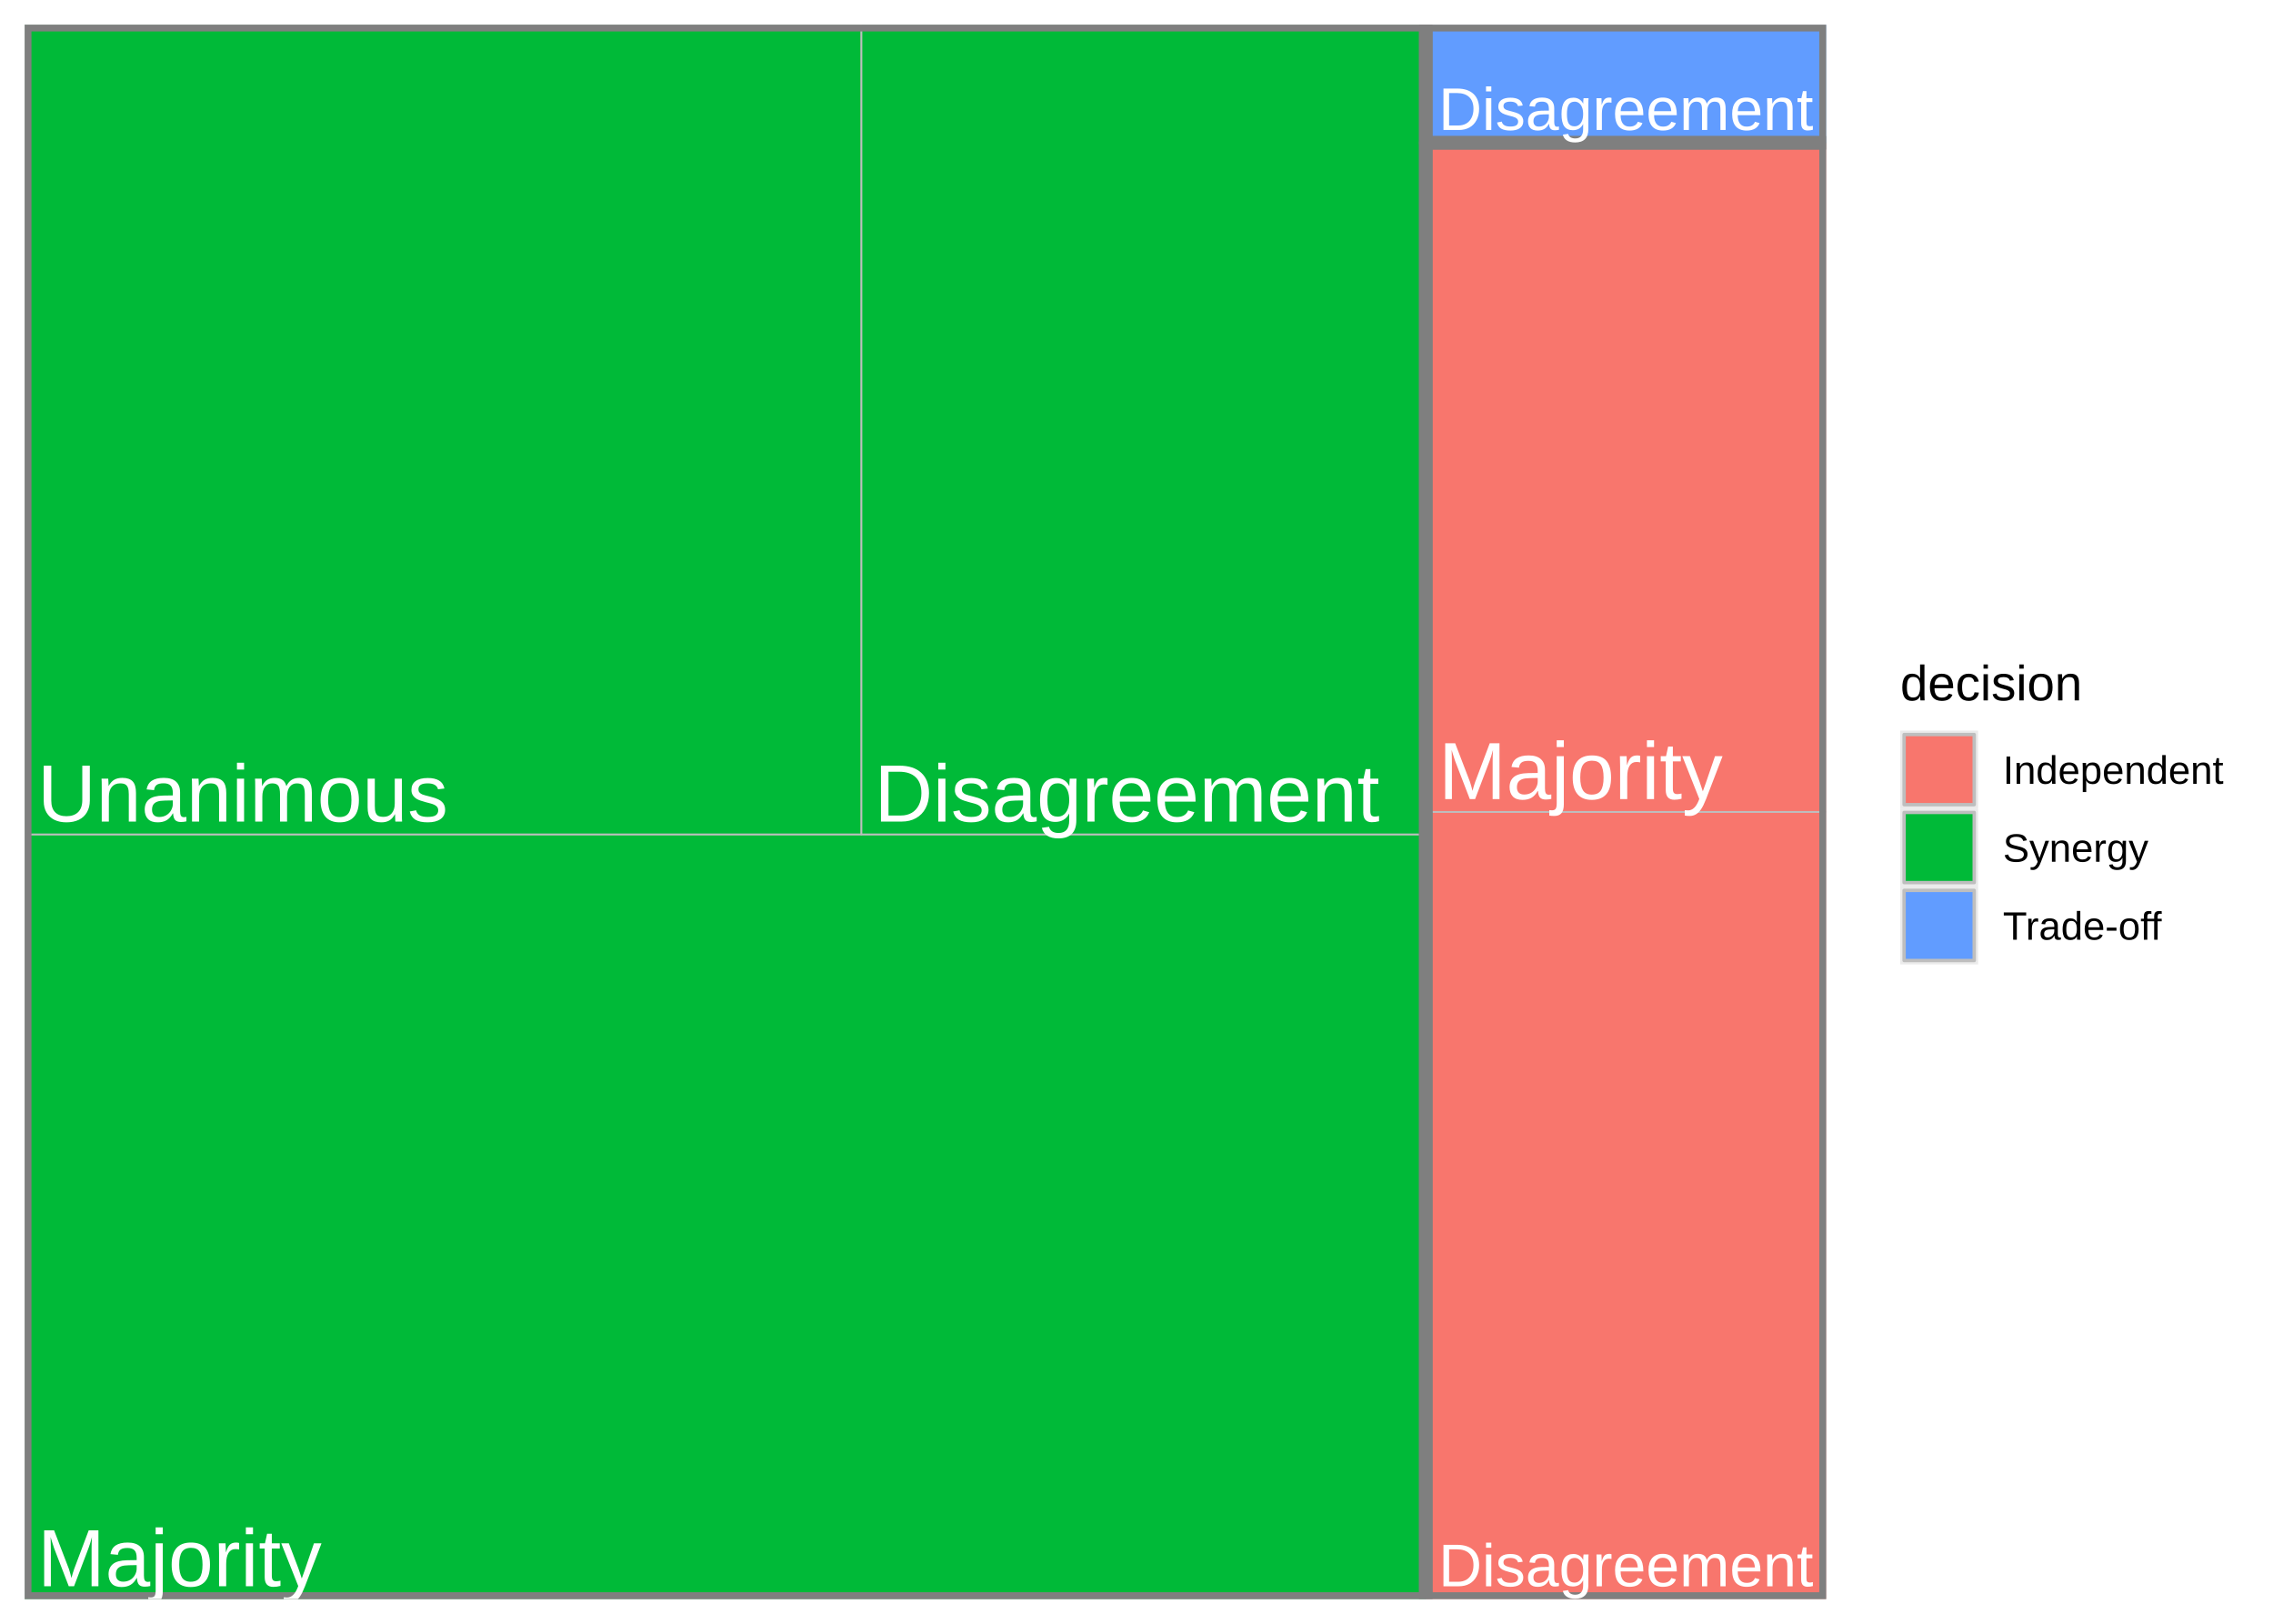
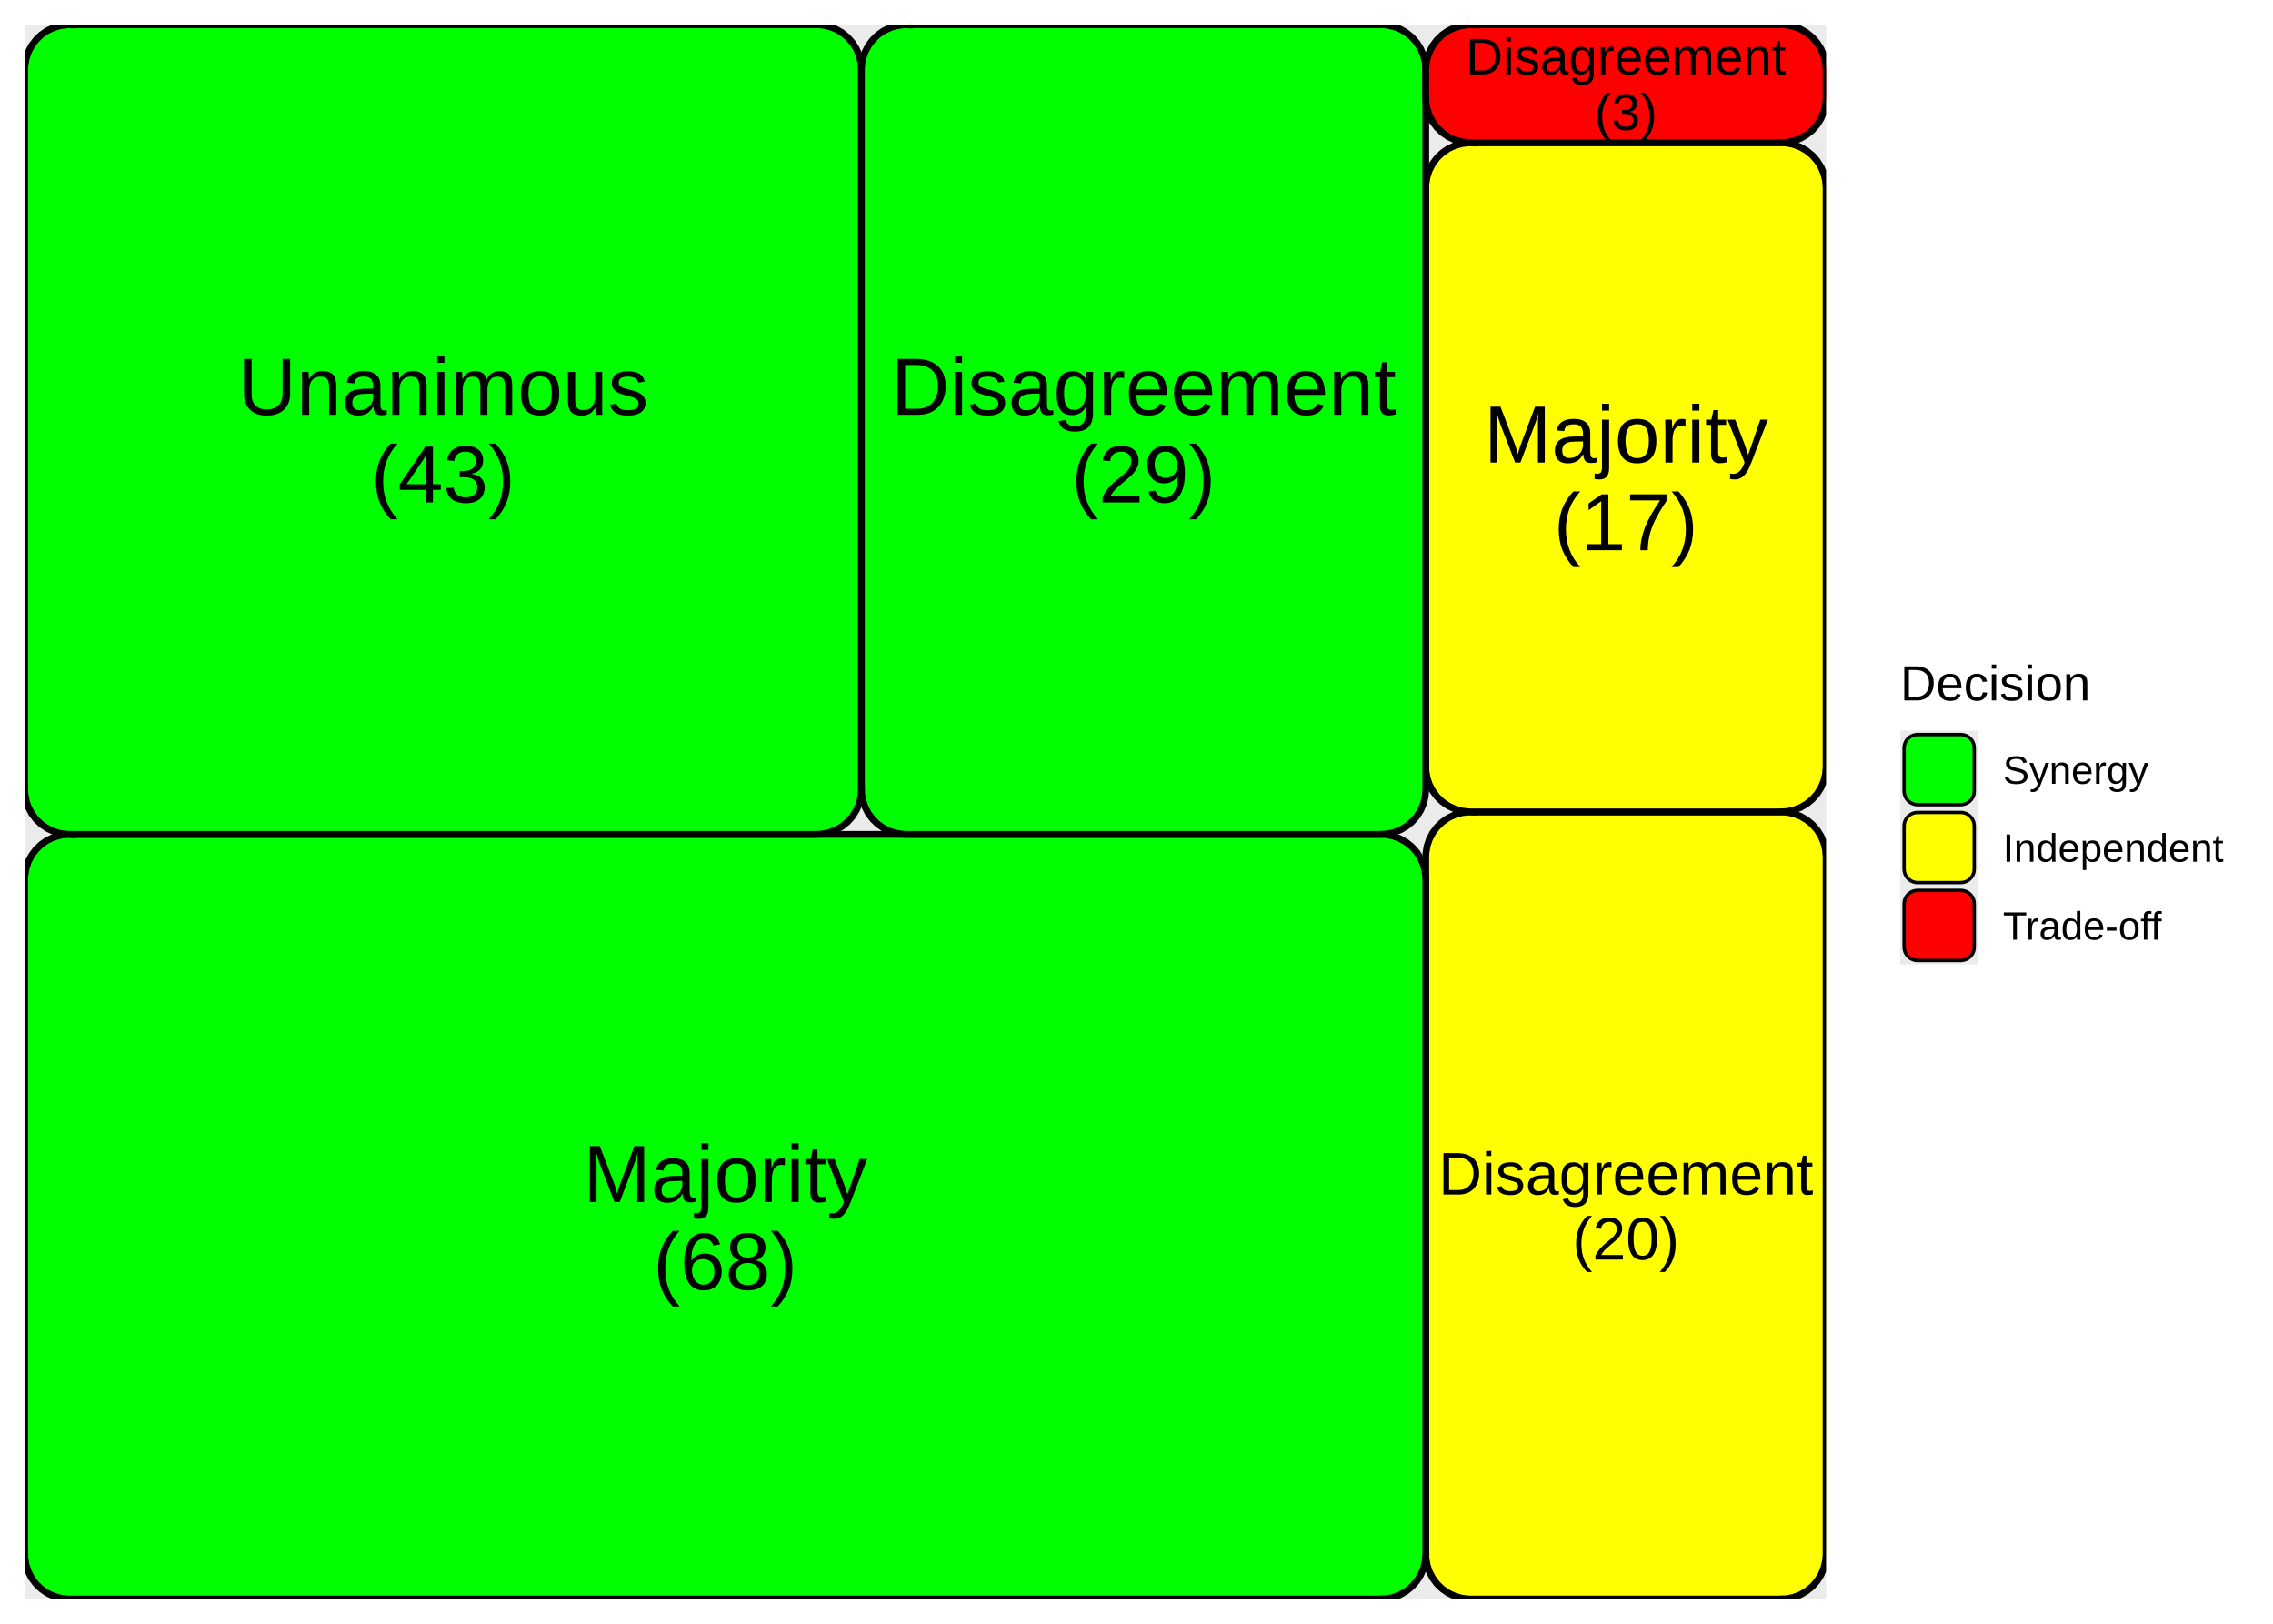
<svg xmlns="http://www.w3.org/2000/svg" class="svglite" width="504.00pt" height="360.00pt" viewBox="0 0 504.00 360.00">
  <defs>
    <style type="text/css">
    .svglite line, .svglite polyline, .svglite polygon, .svglite path, .svglite rect, .svglite circle {
      fill: none;
      stroke: #000000;
      stroke-linecap: round;
      stroke-linejoin: round;
      stroke-miterlimit: 10.00;
    }
    .svglite text {
      white-space: pre;
    }
  </style>
  </defs>
  <rect width="100%" height="100%" style="stroke: none; fill: #FFFFFF;" />
  <defs>
    <clipPath id="cpMC4wMHw1MDQuMDB8MC4wMHwzNjAuMDA=">
      <rect x="0.00" y="0.00" width="504.00" height="360.00" />
    </clipPath>
  </defs>
  <g clip-path="url(#cpMC4wMHw1MDQuMDB8MC4wMHwzNjAuMDA=)">
    <rect x="0.00" y="0.00" width="504.00" height="360.00" style="stroke-width: 1.07; stroke: #FFFFFF; fill: #FFFFFF;" />
  </g>
  <defs>
    <clipPath id="cpNS40OHw0MDQuOTB8NS40OHwzNTQuNTI=">
      <rect x="5.48" y="5.48" width="399.42" height="349.04" />
    </clipPath>
  </defs>
  <g clip-path="url(#cpNS40OHw0MDQuOTB8NS40OHwzNTQuNTI=)">
    <rect x="5.48" y="5.48" width="399.42" height="349.04" style="stroke-width: 1.07; stroke: none; fill: #EBEBEB;" />
-     <polygon points="316.14,354.52 404.90,354.52 404.90,354.52 404.90,354.52 404.90,354.52 404.90,354.52 404.90,354.52 404.90,354.52 404.90,354.52 404.90,354.52 404.90,354.52 404.90,354.52 404.90,354.52 404.90,354.52 404.90,180.00 404.90,180.00 404.90,180.00 404.90,180.00 404.90,180.00 404.90,180.00 404.90,180.00 404.90,180.00 404.90,180.00 404.90,180.00 404.90,180.00 404.90,180.00 316.14,180.00 316.14,180.00 316.14,180.00 316.14,180.00 316.14,180.00 316.14,180.00 316.14,180.00 316.14,180.00 316.14,180.00 316.14,180.00 316.14,180.00 316.14,180.00 316.14,180.00 316.14,354.52 316.14,354.52 316.14,354.52 316.14,354.52 316.14,354.52 316.14,354.52 316.14,354.52 316.14,354.52 316.14,354.52 316.14,354.52 316.14,354.52 316.14,354.52 " style="stroke-width: 0.38; stroke: #BEBEBE; fill: #F8766D;" />
-     <polygon points="316.14,180.00 404.90,180.00 404.90,180.00 404.90,180.00 404.90,180.00 404.90,180.00 404.90,180.00 404.90,180.00 404.90,180.00 404.90,180.00 404.90,180.00 404.90,180.00 404.90,180.00 404.90,180.00 404.90,31.66 404.90,31.66 404.90,31.66 404.90,31.66 404.90,31.66 404.90,31.66 404.90,31.66 404.90,31.66 404.90,31.66 404.90,31.66 404.90,31.66 404.90,31.66 316.14,31.66 316.14,31.66 316.14,31.66 316.14,31.66 316.14,31.66 316.14,31.66 316.14,31.66 316.14,31.66 316.14,31.66 316.14,31.66 316.14,31.66 316.14,31.66 316.14,31.66 316.14,180.00 316.14,180.00 316.14,180.00 316.14,180.00 316.14,180.00 316.14,180.00 316.14,180.00 316.14,180.00 316.14,180.00 316.14,180.00 316.14,180.00 316.14,180.00 " style="stroke-width: 0.38; stroke: #BEBEBE; fill: #F8766D;" />
-     <polygon points="5.48,354.52 316.14,354.52 316.14,354.52 316.14,354.52 316.14,354.52 316.14,354.52 316.14,354.52 316.14,354.52 316.14,354.52 316.14,354.52 316.14,354.52 316.14,354.52 316.14,354.52 316.14,354.52 316.14,184.99 316.14,184.99 316.14,184.99 316.14,184.99 316.14,184.99 316.14,184.99 316.14,184.99 316.14,184.99 316.14,184.99 316.14,184.99 316.14,184.99 316.14,184.99 5.48,184.99 5.48,184.99 5.48,184.99 5.48,184.99 5.48,184.99 5.48,184.99 5.48,184.99 5.48,184.99 5.48,184.99 5.48,184.99 5.48,184.99 5.48,184.99 5.48,184.99 5.48,354.52 5.48,354.52 5.48,354.52 5.48,354.52 5.48,354.52 5.48,354.52 5.48,354.52 5.48,354.52 5.48,354.52 5.48,354.52 5.48,354.52 5.48,354.52 " style="stroke-width: 0.38; stroke: #BEBEBE; fill: #00BA38;" />
-     <polygon points="5.48,184.99 191.01,184.99 191.01,184.99 191.01,184.99 191.01,184.99 191.01,184.99 191.01,184.99 191.01,184.99 191.01,184.99 191.01,184.99 191.01,184.99 191.01,184.99 191.01,184.99 191.01,184.99 191.01,5.48 191.01,5.48 191.01,5.48 191.01,5.48 191.01,5.48 191.01,5.48 191.01,5.48 191.01,5.48 191.01,5.48 191.01,5.48 191.01,5.48 191.01,5.48 5.48,5.48 5.48,5.48 5.48,5.48 5.48,5.48 5.48,5.48 5.48,5.48 5.48,5.48 5.48,5.48 5.48,5.48 5.48,5.48 5.48,5.48 5.48,5.48 5.48,5.48 5.48,184.99 5.48,184.99 5.48,184.99 5.48,184.99 5.48,184.99 5.48,184.99 5.48,184.99 5.48,184.99 5.48,184.99 5.48,184.99 5.48,184.99 5.48,184.99 " style="stroke-width: 0.38; stroke: #BEBEBE; fill: #00BA38;" />
-     <polygon points="191.01,184.99 316.14,184.99 316.14,184.99 316.14,184.99 316.14,184.99 316.14,184.99 316.14,184.99 316.14,184.99 316.14,184.99 316.14,184.99 316.14,184.99 316.14,184.99 316.14,184.99 316.14,184.99 316.14,5.48 316.14,5.48 316.14,5.48 316.14,5.48 316.14,5.48 316.14,5.48 316.14,5.48 316.14,5.48 316.14,5.48 316.14,5.48 316.14,5.48 316.14,5.48 191.01,5.48 191.01,5.48 191.01,5.48 191.01,5.48 191.01,5.48 191.01,5.48 191.01,5.48 191.01,5.48 191.01,5.48 191.01,5.48 191.01,5.48 191.01,5.48 191.01,5.48 191.01,184.99 191.01,184.99 191.01,184.99 191.01,184.99 191.01,184.99 191.01,184.99 191.01,184.99 191.01,184.99 191.01,184.99 191.01,184.99 191.01,184.99 191.01,184.99 " style="stroke-width: 0.38; stroke: #BEBEBE; fill: #00BA38;" />
-     <polygon points="316.14,31.66 404.90,31.66 404.90,31.66 404.90,31.66 404.90,31.66 404.90,31.66 404.90,31.66 404.90,31.66 404.90,31.66 404.90,31.66 404.90,31.66 404.90,31.66 404.90,31.66 404.90,31.66 404.90,5.48 404.90,5.48 404.90,5.48 404.90,5.48 404.90,5.48 404.90,5.48 404.90,5.48 404.90,5.48 404.90,5.48 404.90,5.48 404.90,5.48 404.90,5.48 316.14,5.48 316.14,5.48 316.14,5.48 316.14,5.48 316.14,5.48 316.14,5.48 316.14,5.48 316.14,5.48 316.14,5.48 316.14,5.48 316.14,5.48 316.14,5.48 316.14,5.48 316.14,31.66 316.14,31.66 316.14,31.66 316.14,31.66 316.14,31.66 316.14,31.66 316.14,31.66 316.14,31.66 316.14,31.66 316.14,31.66 316.14,31.66 316.14,31.66 " style="stroke-width: 0.38; stroke: #BEBEBE; fill: #619CFF;" />
-     <rect x="316.14" y="31.66" width="88.76" height="322.86" style="stroke-width: 3.00; stroke: #7F7F7F; stroke-linecap: butt;" />
-     <rect x="5.48" y="5.48" width="310.66" height="349.04" style="stroke-width: 3.00; stroke: #7F7F7F; stroke-linecap: butt;" />
-     <rect x="316.14" y="5.48" width="88.76" height="26.18" style="stroke-width: 3.00; stroke: #7F7F7F; stroke-linecap: butt;" />
-     <text x="318.97" y="351.69" style="font-size: 13.35px;fill: #FFFFFF; font-family: &quot;Arial&quot;;" textLength="83.08px" lengthAdjust="spacingAndGlyphs">Disagreement</text>
-     <text x="318.97" y="177.17" style="font-size: 18.00px;fill: #FFFFFF; font-family: &quot;Arial&quot;;" textLength="63.01px" lengthAdjust="spacingAndGlyphs">Majority</text>
-     <text x="8.31" y="351.69" style="font-size: 18.00px;fill: #FFFFFF; font-family: &quot;Arial&quot;;" textLength="63.01px" lengthAdjust="spacingAndGlyphs">Majority</text>
-     <text x="8.31" y="182.15" style="font-size: 18.00px;fill: #FFFFFF; font-family: &quot;Arial&quot;;" textLength="91.03px" lengthAdjust="spacingAndGlyphs">Unanimous</text>
-     <text x="193.85" y="182.15" style="font-size: 18.00px;fill: #FFFFFF; font-family: &quot;Arial&quot;;" textLength="112.04px" lengthAdjust="spacingAndGlyphs">Disagreement</text>
-     <text x="318.97" y="28.82" style="font-size: 13.35px;fill: #FFFFFF; font-family: &quot;Arial&quot;;" textLength="83.08px" lengthAdjust="spacingAndGlyphs">Disagreement</text>
+     <polygon points="326.10,354.52 394.94,354.52 394.53,354.51 396.14,354.45 397.71,354.13 399.21,353.56 400.59,352.76 401.84,351.74 402.90,350.54 403.76,349.19 404.38,347.71 404.77,346.16 404.90,344.56 404.90,344.56 404.90,189.96 404.90,189.96 404.77,188.36 404.38,186.81 403.76,185.33 402.90,183.98 401.84,182.78 400.59,181.76 399.21,180.96 397.71,180.39 396.14,180.07 394.94,180.00 326.10,180.00 327.30,180.07 325.70,180.01 324.11,180.20 322.57,180.65 321.12,181.33 319.80,182.25 318.64,183.36 317.68,184.64 316.94,186.06 316.43,187.58 316.17,189.16 316.14,189.96 316.14,344.56 316.17,343.76 316.17,345.36 316.43,346.94 316.94,348.46 317.68,349.88 318.64,351.16 319.80,352.28 321.12,353.19 322.57,353.87 324.11,354.32 325.70,354.51 " style="stroke-width: 1.50; fill: #FFFF00;" />
+     <polygon points="326.10,180.00 394.94,180.00 394.53,179.99 396.14,179.93 397.71,179.61 399.21,179.04 400.59,178.24 401.84,177.22 402.90,176.02 403.76,174.67 404.38,173.19 404.77,171.64 404.90,170.04 404.90,170.04 404.90,41.62 404.90,41.62 404.77,40.02 404.38,38.47 403.76,36.99 402.90,35.64 401.84,34.44 400.59,33.42 399.21,32.62 397.71,32.05 396.14,31.73 394.94,31.66 326.10,31.66 327.30,31.73 325.70,31.67 324.11,31.86 322.57,32.30 321.12,32.99 319.80,33.90 318.64,35.01 317.68,36.30 316.94,37.72 316.43,39.24 316.17,40.82 316.14,41.62 316.14,170.04 316.17,169.24 316.17,170.84 316.43,172.42 316.94,173.94 317.68,175.36 318.64,176.64 319.80,177.75 321.12,178.67 322.57,179.35 324.11,179.80 325.70,179.99 " style="stroke-width: 1.50; fill: #FFFF00;" />
+     <polygon points="15.44,354.52 306.18,354.52 305.77,354.51 307.38,354.45 308.95,354.13 310.45,353.56 311.83,352.76 313.08,351.74 314.14,350.54 315.00,349.19 315.63,347.71 316.01,346.16 316.14,344.56 316.14,344.56 316.14,194.95 316.14,194.95 316.01,193.35 315.63,191.79 315.00,190.32 314.14,188.96 313.08,187.76 311.83,186.75 310.45,185.95 308.95,185.38 307.38,185.06 306.18,184.99 15.44,184.99 16.64,185.06 15.04,184.99 13.45,185.19 11.91,185.63 10.46,186.32 9.14,187.23 7.98,188.34 7.02,189.62 6.28,191.04 5.77,192.56 5.51,194.15 5.48,194.95 5.48,344.56 5.51,343.76 5.51,345.36 5.77,346.94 6.28,348.46 7.02,349.88 7.98,351.16 9.14,352.28 10.46,353.19 11.91,353.87 13.45,354.32 15.04,354.51 " style="stroke-width: 1.50; fill: #00FF00;" />
+     <polygon points="15.44,184.99 181.05,184.99 180.65,184.98 182.25,184.91 183.82,184.59 185.32,184.02 186.71,183.22 187.95,182.21 189.01,181.01 189.87,179.65 190.50,178.18 190.88,176.62 191.01,175.02 191.01,175.02 191.01,15.44 191.01,15.44 190.88,13.84 190.50,12.29 189.87,10.81 189.01,9.46 187.95,8.26 186.71,7.24 185.32,6.44 183.82,5.87 182.25,5.55 181.05,5.48 15.44,5.48 16.64,5.55 15.04,5.49 13.45,5.68 11.91,6.13 10.46,6.81 9.14,7.72 7.98,8.84 7.02,10.12 6.28,11.54 5.77,13.06 5.51,14.64 5.48,15.44 5.48,175.02 5.51,174.22 5.51,175.83 5.77,177.41 6.28,178.93 7.02,180.35 7.98,181.63 9.14,182.74 10.46,183.65 11.91,184.34 13.45,184.78 15.04,184.98 " style="stroke-width: 1.50; fill: #00FF00;" />
+     <polygon points="200.97,184.99 306.18,184.99 305.77,184.98 307.38,184.91 308.95,184.59 310.45,184.02 311.83,183.22 313.08,182.21 314.14,181.01 315.00,179.65 315.63,178.18 316.01,176.62 316.14,175.02 316.14,175.02 316.14,15.44 316.14,15.44 316.01,13.84 315.63,12.29 315.00,10.81 314.14,9.46 313.08,8.26 311.83,7.24 310.45,6.44 308.95,5.87 307.38,5.55 306.18,5.48 200.97,5.48 202.18,5.55 200.57,5.49 198.98,5.68 197.44,6.13 195.99,6.81 194.67,7.72 193.52,8.84 192.55,10.12 191.81,11.54 191.30,13.06 191.04,14.64 191.01,15.44 191.01,175.02 191.04,174.22 191.04,175.83 191.30,177.41 191.81,178.93 192.55,180.35 193.52,181.63 194.67,182.74 195.99,183.65 197.44,184.34 198.98,184.78 200.57,184.98 " style="stroke-width: 1.50; fill: #00FF00;" />
+     <polygon points="326.10,31.66 394.94,31.66 394.53,31.65 396.14,31.58 397.71,31.26 399.21,30.70 400.59,29.89 401.84,28.88 402.90,27.68 403.76,26.32 404.38,24.85 404.77,23.29 404.90,21.69 404.90,21.69 404.90,15.44 404.90,15.44 404.77,13.84 404.38,12.29 403.76,10.81 402.90,9.46 401.84,8.26 400.59,7.24 399.21,6.44 397.71,5.87 396.14,5.55 394.94,5.48 326.10,5.48 327.30,5.55 325.70,5.49 324.11,5.68 322.57,6.13 321.12,6.81 319.80,7.72 318.64,8.84 317.68,10.12 316.94,11.54 316.43,13.06 316.17,14.64 316.14,15.44 316.14,21.69 316.17,20.89 316.17,22.50 316.43,24.08 316.94,25.60 317.68,27.02 318.64,28.30 319.80,29.41 321.12,30.32 322.57,31.01 324.11,31.46 325.70,31.65 " style="stroke-width: 1.50; fill: #FF0000;" />
+     <text x="360.52" y="264.84" text-anchor="middle" style="font-size: 13.35px; font-family: &quot;Arial&quot;;" textLength="83.08px" lengthAdjust="spacingAndGlyphs">Disagreement</text>
+     <text x="360.52" y="279.25" text-anchor="middle" style="font-size: 13.35px; font-family: &quot;Arial&quot;;" textLength="23.73px" lengthAdjust="spacingAndGlyphs">(20)</text>
+     <text x="360.52" y="102.56" text-anchor="middle" style="font-size: 18.00px; font-family: &quot;Arial&quot;;" textLength="63.01px" lengthAdjust="spacingAndGlyphs">Majority</text>
+     <text x="360.52" y="122.00" text-anchor="middle" style="font-size: 18.00px; font-family: &quot;Arial&quot;;" textLength="32.01px" lengthAdjust="spacingAndGlyphs">(17)</text>
+     <text x="160.81" y="266.49" text-anchor="middle" style="font-size: 18.00px; font-family: &quot;Arial&quot;;" textLength="63.01px" lengthAdjust="spacingAndGlyphs">Majority</text>
+     <text x="160.81" y="285.93" text-anchor="middle" style="font-size: 18.00px; font-family: &quot;Arial&quot;;" textLength="32.01px" lengthAdjust="spacingAndGlyphs">(68)</text>
+     <text x="98.25" y="91.97" text-anchor="middle" style="font-size: 18.00px; font-family: &quot;Arial&quot;;" textLength="91.03px" lengthAdjust="spacingAndGlyphs">Unanimous</text>
+     <text x="98.25" y="111.41" text-anchor="middle" style="font-size: 18.00px; font-family: &quot;Arial&quot;;" textLength="32.01px" lengthAdjust="spacingAndGlyphs">(43)</text>
+     <text x="253.57" y="91.97" text-anchor="middle" style="font-size: 18.00px; font-family: &quot;Arial&quot;;" textLength="112.04px" lengthAdjust="spacingAndGlyphs">Disagreement</text>
+     <text x="253.57" y="111.41" text-anchor="middle" style="font-size: 18.00px; font-family: &quot;Arial&quot;;" textLength="32.01px" lengthAdjust="spacingAndGlyphs">(29)</text>
+     <text x="360.52" y="16.50" text-anchor="middle" style="font-size: 11.41px; font-family: &quot;Arial&quot;;" textLength="71.01px" lengthAdjust="spacingAndGlyphs">Disagreement</text>
+     <text x="360.52" y="28.82" text-anchor="middle" style="font-size: 11.41px; font-family: &quot;Arial&quot;;" textLength="13.95px" lengthAdjust="spacingAndGlyphs">(3)</text>
  </g>
  <g clip-path="url(#cpMC4wMHw1MDQuMDB8MC4wMHwzNjAuMDA=)">
    <rect x="415.86" y="140.70" width="82.66" height="78.60" style="stroke-width: 1.07; stroke: none; fill: #FFFFFF;" />
-     <text x="421.34" y="155.29" style="font-size: 11.00px; font-family: &quot;Arial&quot;;" textLength="40.36px" lengthAdjust="spacingAndGlyphs">decision</text>
+     <text x="421.34" y="155.29" style="font-size: 11.00px; font-family: &quot;Arial&quot;;" textLength="42.18px" lengthAdjust="spacingAndGlyphs">Decision</text>
    <rect x="421.34" y="161.98" width="17.28" height="17.28" style="stroke-width: 1.07; stroke: none; fill: #EBEBEB;" />
-     <polygon points="422.20,178.40 437.75,178.40 437.75,178.40 437.75,178.40 437.75,178.40 437.75,178.40 437.75,178.40 437.75,178.40 437.75,178.40 437.75,178.40 437.75,178.40 437.75,178.40 437.75,178.40 437.75,178.40 437.75,162.85 437.75,162.85 437.75,162.85 437.75,162.85 437.75,162.85 437.75,162.85 437.75,162.85 437.75,162.85 437.75,162.85 437.75,162.85 437.75,162.85 437.75,162.85 422.20,162.85 422.20,162.85 422.20,162.85 422.20,162.85 422.20,162.85 422.20,162.85 422.20,162.85 422.20,162.85 422.20,162.85 422.20,162.85 422.20,162.85 422.20,162.85 422.20,162.85 422.20,178.40 422.20,178.40 422.20,178.40 422.20,178.40 422.20,178.40 422.20,178.40 422.20,178.40 422.20,178.40 422.20,178.40 422.20,178.40 422.20,178.40 422.20,178.40 " style="stroke-width: 0.75; stroke: #BEBEBE; fill: #F8766D;" />
+     <polygon points="425.19,178.40 434.76,178.40 434.64,178.40 435.12,178.38 435.59,178.28 436.04,178.11 436.46,177.87 436.83,177.56 437.15,177.20 437.41,176.80 437.60,176.36 437.71,175.89 437.75,175.41 437.75,175.41 437.75,165.83 437.75,165.83 437.71,165.36 437.60,164.89 437.41,164.45 437.15,164.04 436.83,163.68 436.46,163.38 436.04,163.13 435.59,162.96 435.12,162.87 434.76,162.85 425.19,162.85 425.55,162.87 425.07,162.85 424.59,162.91 424.13,163.04 423.69,163.25 423.30,163.52 422.95,163.85 422.66,164.24 422.44,164.66 422.29,165.12 422.21,165.59 422.20,165.83 422.20,175.41 422.21,175.17 422.21,175.65 422.29,176.12 422.44,176.58 422.66,177.01 422.95,177.39 423.30,177.72 423.69,178.00 424.13,178.20 424.59,178.34 425.07,178.40 " style="stroke-width: 0.75; fill: #00FF00;" />
    <rect x="421.34" y="179.26" width="17.28" height="17.28" style="stroke-width: 1.07; stroke: none; fill: #EBEBEB;" />
-     <polygon points="422.20,195.68 437.75,195.68 437.75,195.68 437.75,195.68 437.75,195.68 437.75,195.68 437.75,195.68 437.75,195.68 437.75,195.68 437.75,195.68 437.75,195.68 437.75,195.68 437.75,195.68 437.75,195.68 437.75,180.13 437.75,180.13 437.75,180.13 437.75,180.13 437.75,180.13 437.75,180.13 437.75,180.13 437.75,180.13 437.75,180.13 437.75,180.13 437.75,180.13 437.75,180.13 422.20,180.13 422.20,180.13 422.20,180.13 422.20,180.13 422.20,180.13 422.20,180.13 422.20,180.13 422.20,180.13 422.20,180.13 422.20,180.13 422.20,180.13 422.20,180.13 422.20,180.13 422.20,195.68 422.20,195.68 422.20,195.68 422.20,195.68 422.20,195.68 422.20,195.68 422.20,195.68 422.20,195.68 422.20,195.68 422.20,195.68 422.20,195.68 422.20,195.68 " style="stroke-width: 0.75; stroke: #BEBEBE; fill: #00BA38;" />
+     <polygon points="425.19,195.68 434.76,195.68 434.64,195.68 435.12,195.66 435.59,195.56 436.04,195.39 436.46,195.15 436.83,194.84 437.15,194.48 437.41,194.08 437.60,193.64 437.71,193.17 437.75,192.69 437.75,192.69 437.75,183.11 437.75,183.11 437.71,182.64 437.60,182.17 437.41,181.73 437.15,181.32 436.83,180.96 436.46,180.66 436.04,180.41 435.59,180.24 435.12,180.15 434.76,180.13 425.19,180.13 425.55,180.15 425.07,180.13 424.59,180.19 424.13,180.32 423.69,180.53 423.30,180.80 422.95,181.13 422.66,181.52 422.44,181.94 422.29,182.40 422.21,182.87 422.20,183.11 422.20,192.69 422.21,192.45 422.21,192.93 422.29,193.40 422.44,193.86 422.66,194.29 422.95,194.67 423.30,195.00 423.69,195.28 424.13,195.48 424.59,195.62 425.07,195.68 " style="stroke-width: 0.75; fill: #FFFF00;" />
    <rect x="421.34" y="196.54" width="17.28" height="17.28" style="stroke-width: 1.07; stroke: none; fill: #EBEBEB;" />
-     <polygon points="422.20,212.96 437.75,212.96 437.75,212.96 437.75,212.96 437.75,212.96 437.75,212.96 437.75,212.96 437.75,212.96 437.75,212.96 437.75,212.96 437.75,212.96 437.75,212.96 437.75,212.96 437.75,212.96 437.75,197.41 437.75,197.41 437.75,197.41 437.75,197.41 437.75,197.41 437.75,197.41 437.75,197.41 437.75,197.41 437.75,197.41 437.75,197.41 437.75,197.41 437.75,197.41 422.20,197.41 422.20,197.41 422.20,197.41 422.20,197.41 422.20,197.41 422.20,197.41 422.20,197.41 422.20,197.41 422.20,197.41 422.20,197.41 422.20,197.41 422.20,197.41 422.20,197.41 422.20,212.96 422.20,212.96 422.20,212.96 422.20,212.96 422.20,212.96 422.20,212.96 422.20,212.96 422.20,212.96 422.20,212.96 422.20,212.96 422.20,212.96 422.20,212.96 " style="stroke-width: 0.75; stroke: #BEBEBE; fill: #619CFF;" />
-     <text x="444.10" y="173.78" style="font-size: 8.80px; font-family: &quot;Arial&quot;;" textLength="48.95px" lengthAdjust="spacingAndGlyphs">Independent</text>
-     <text x="444.10" y="191.06" style="font-size: 8.80px; font-family: &quot;Arial&quot;;" textLength="32.28px" lengthAdjust="spacingAndGlyphs">Synergy</text>
+     <polygon points="425.19,212.96 434.76,212.96 434.64,212.96 435.12,212.94 435.59,212.84 436.04,212.67 436.46,212.43 436.83,212.12 437.15,211.76 437.41,211.36 437.60,210.92 437.71,210.45 437.75,209.97 437.75,209.97 437.75,200.39 437.75,200.39 437.71,199.92 437.60,199.45 437.41,199.01 437.15,198.60 436.83,198.24 436.46,197.94 436.04,197.69 435.59,197.52 435.12,197.43 434.76,197.41 425.19,197.41 425.55,197.43 425.07,197.41 424.59,197.47 424.13,197.60 423.69,197.81 423.30,198.08 422.95,198.41 422.66,198.80 422.44,199.22 422.29,199.68 422.21,200.15 422.20,200.39 422.20,209.97 422.21,209.73 422.21,210.21 422.29,210.68 422.44,211.14 422.66,211.57 422.95,211.95 423.30,212.28 423.69,212.56 424.13,212.76 424.59,212.90 425.07,212.96 " style="stroke-width: 0.75; fill: #FF0000;" />
+     <text x="444.10" y="173.78" style="font-size: 8.80px; font-family: &quot;Arial&quot;;" textLength="32.28px" lengthAdjust="spacingAndGlyphs">Synergy</text>
+     <text x="444.10" y="191.06" style="font-size: 8.80px; font-family: &quot;Arial&quot;;" textLength="48.95px" lengthAdjust="spacingAndGlyphs">Independent</text>
    <text x="444.10" y="208.34" style="font-size: 8.80px; font-family: &quot;Arial&quot;;" textLength="35.70px" lengthAdjust="spacingAndGlyphs">Trade-off</text>
  </g>
</svg>
